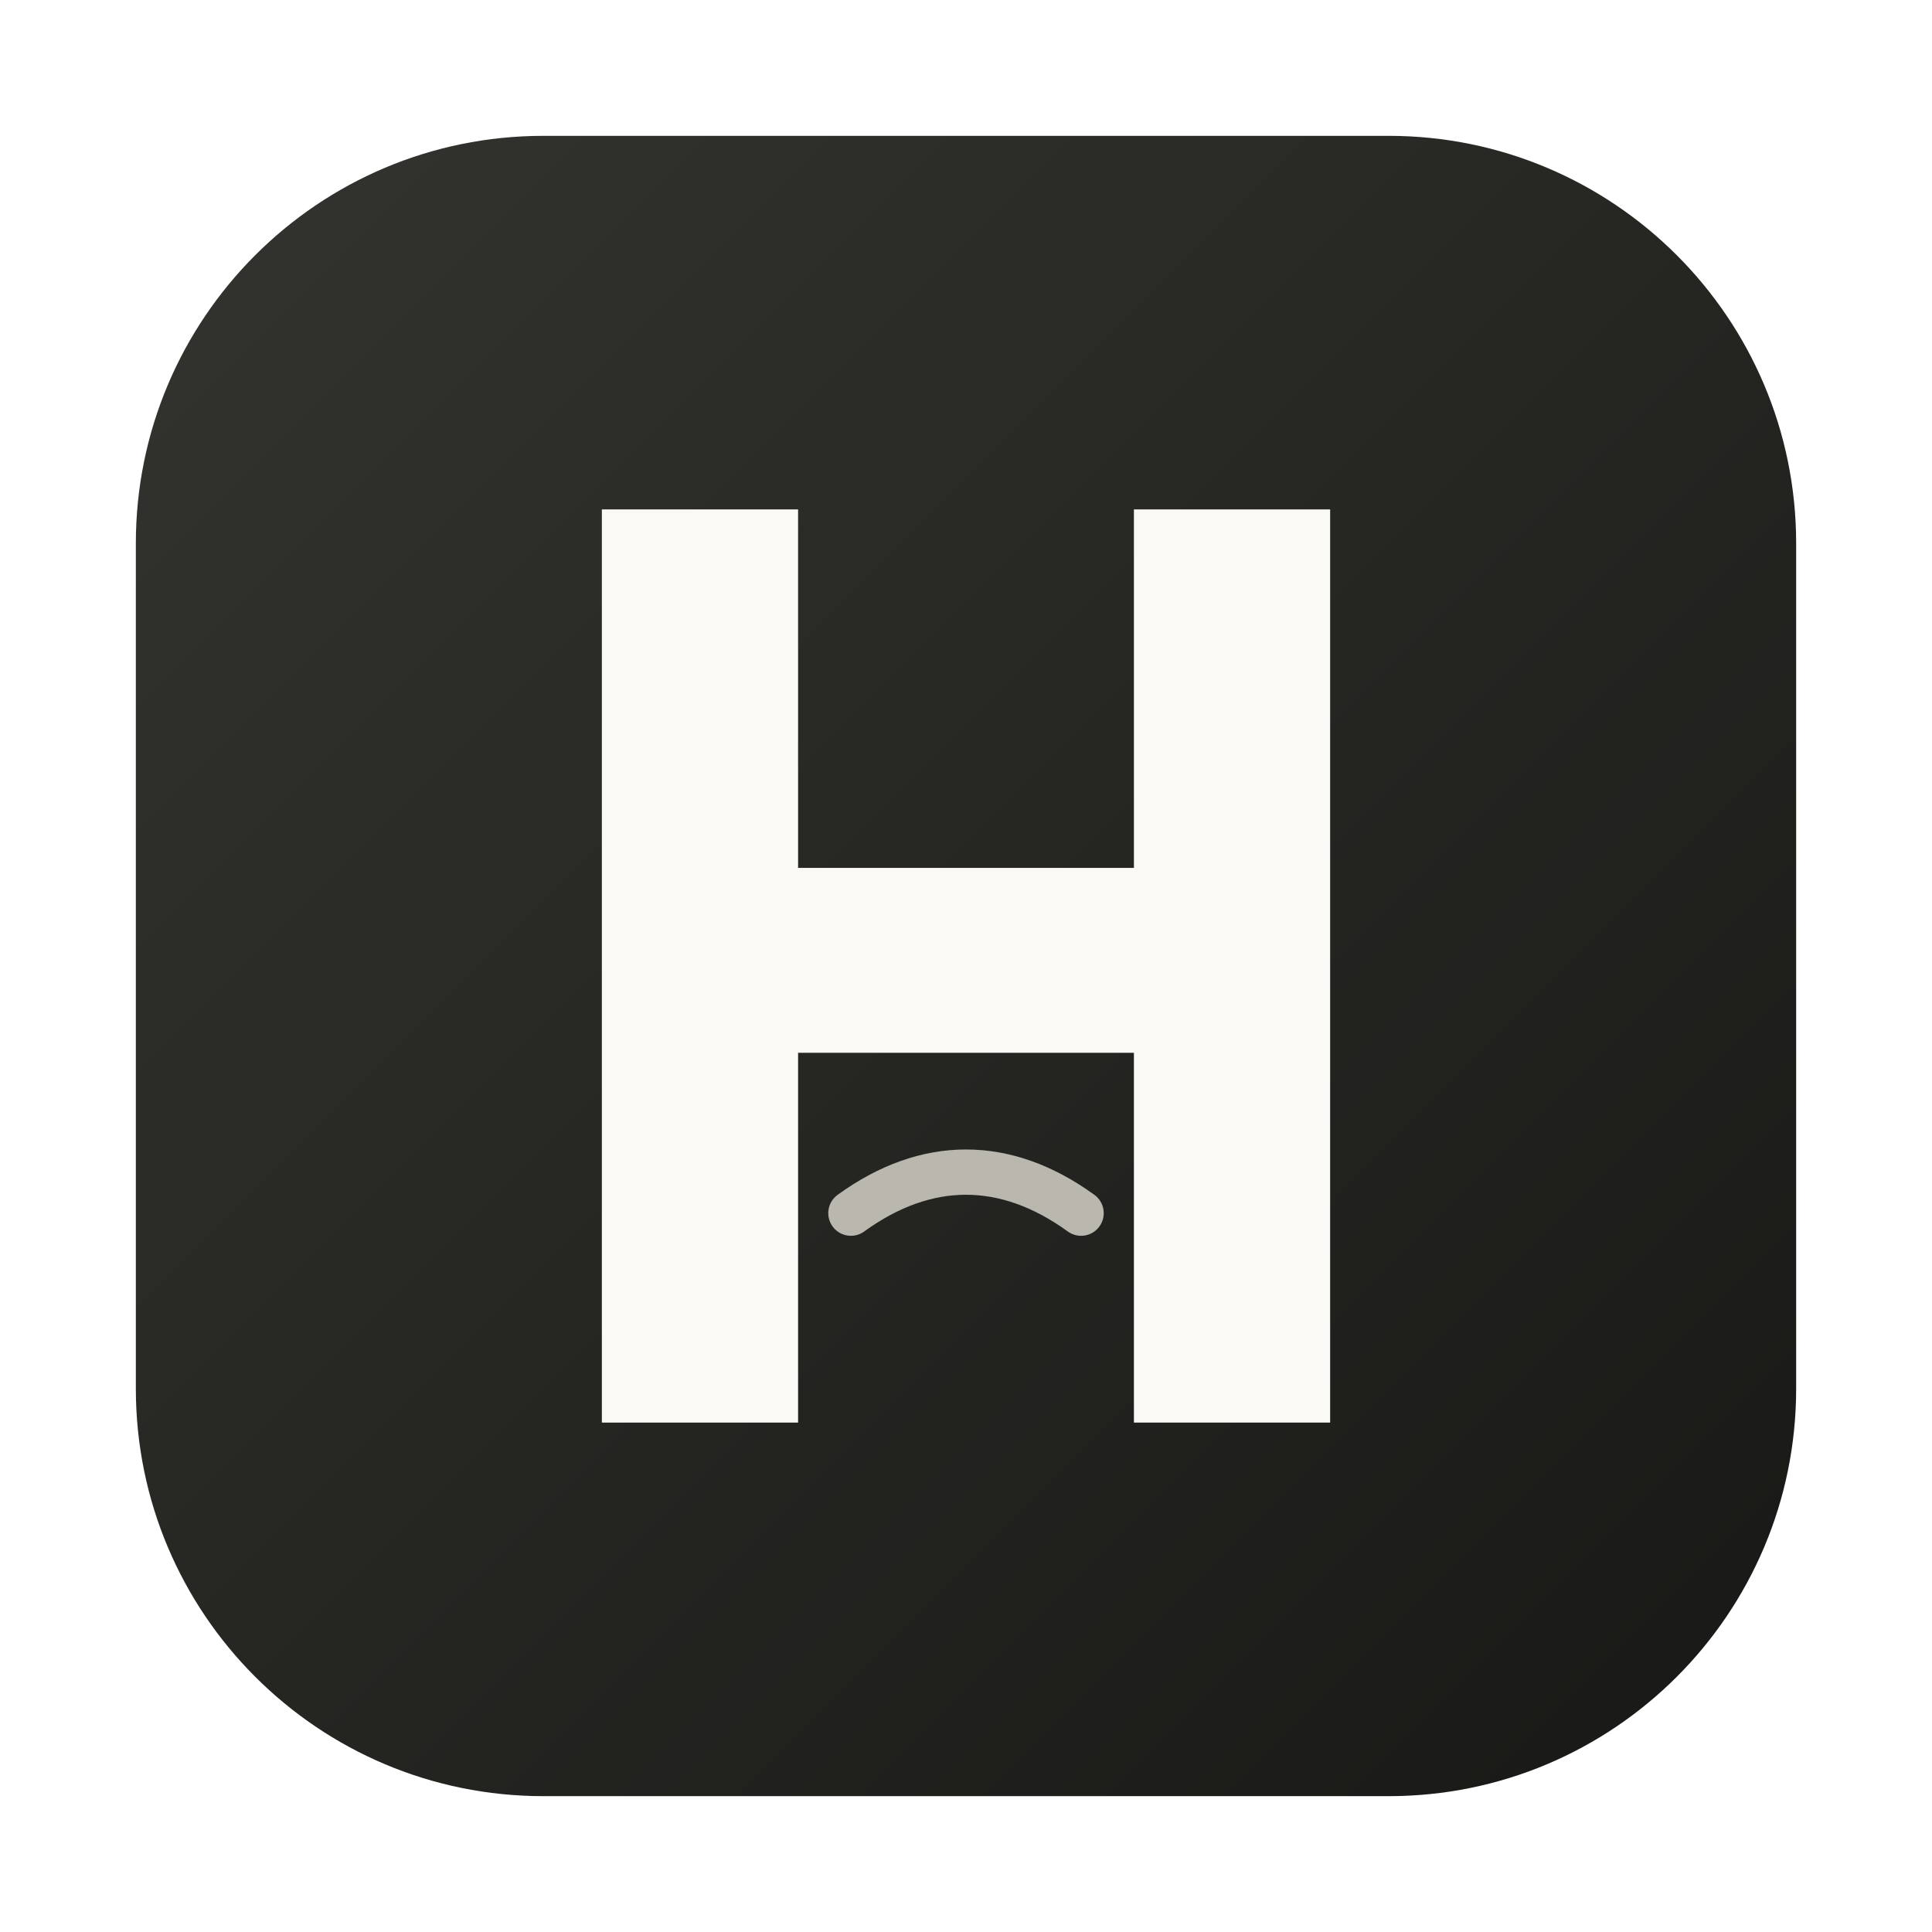
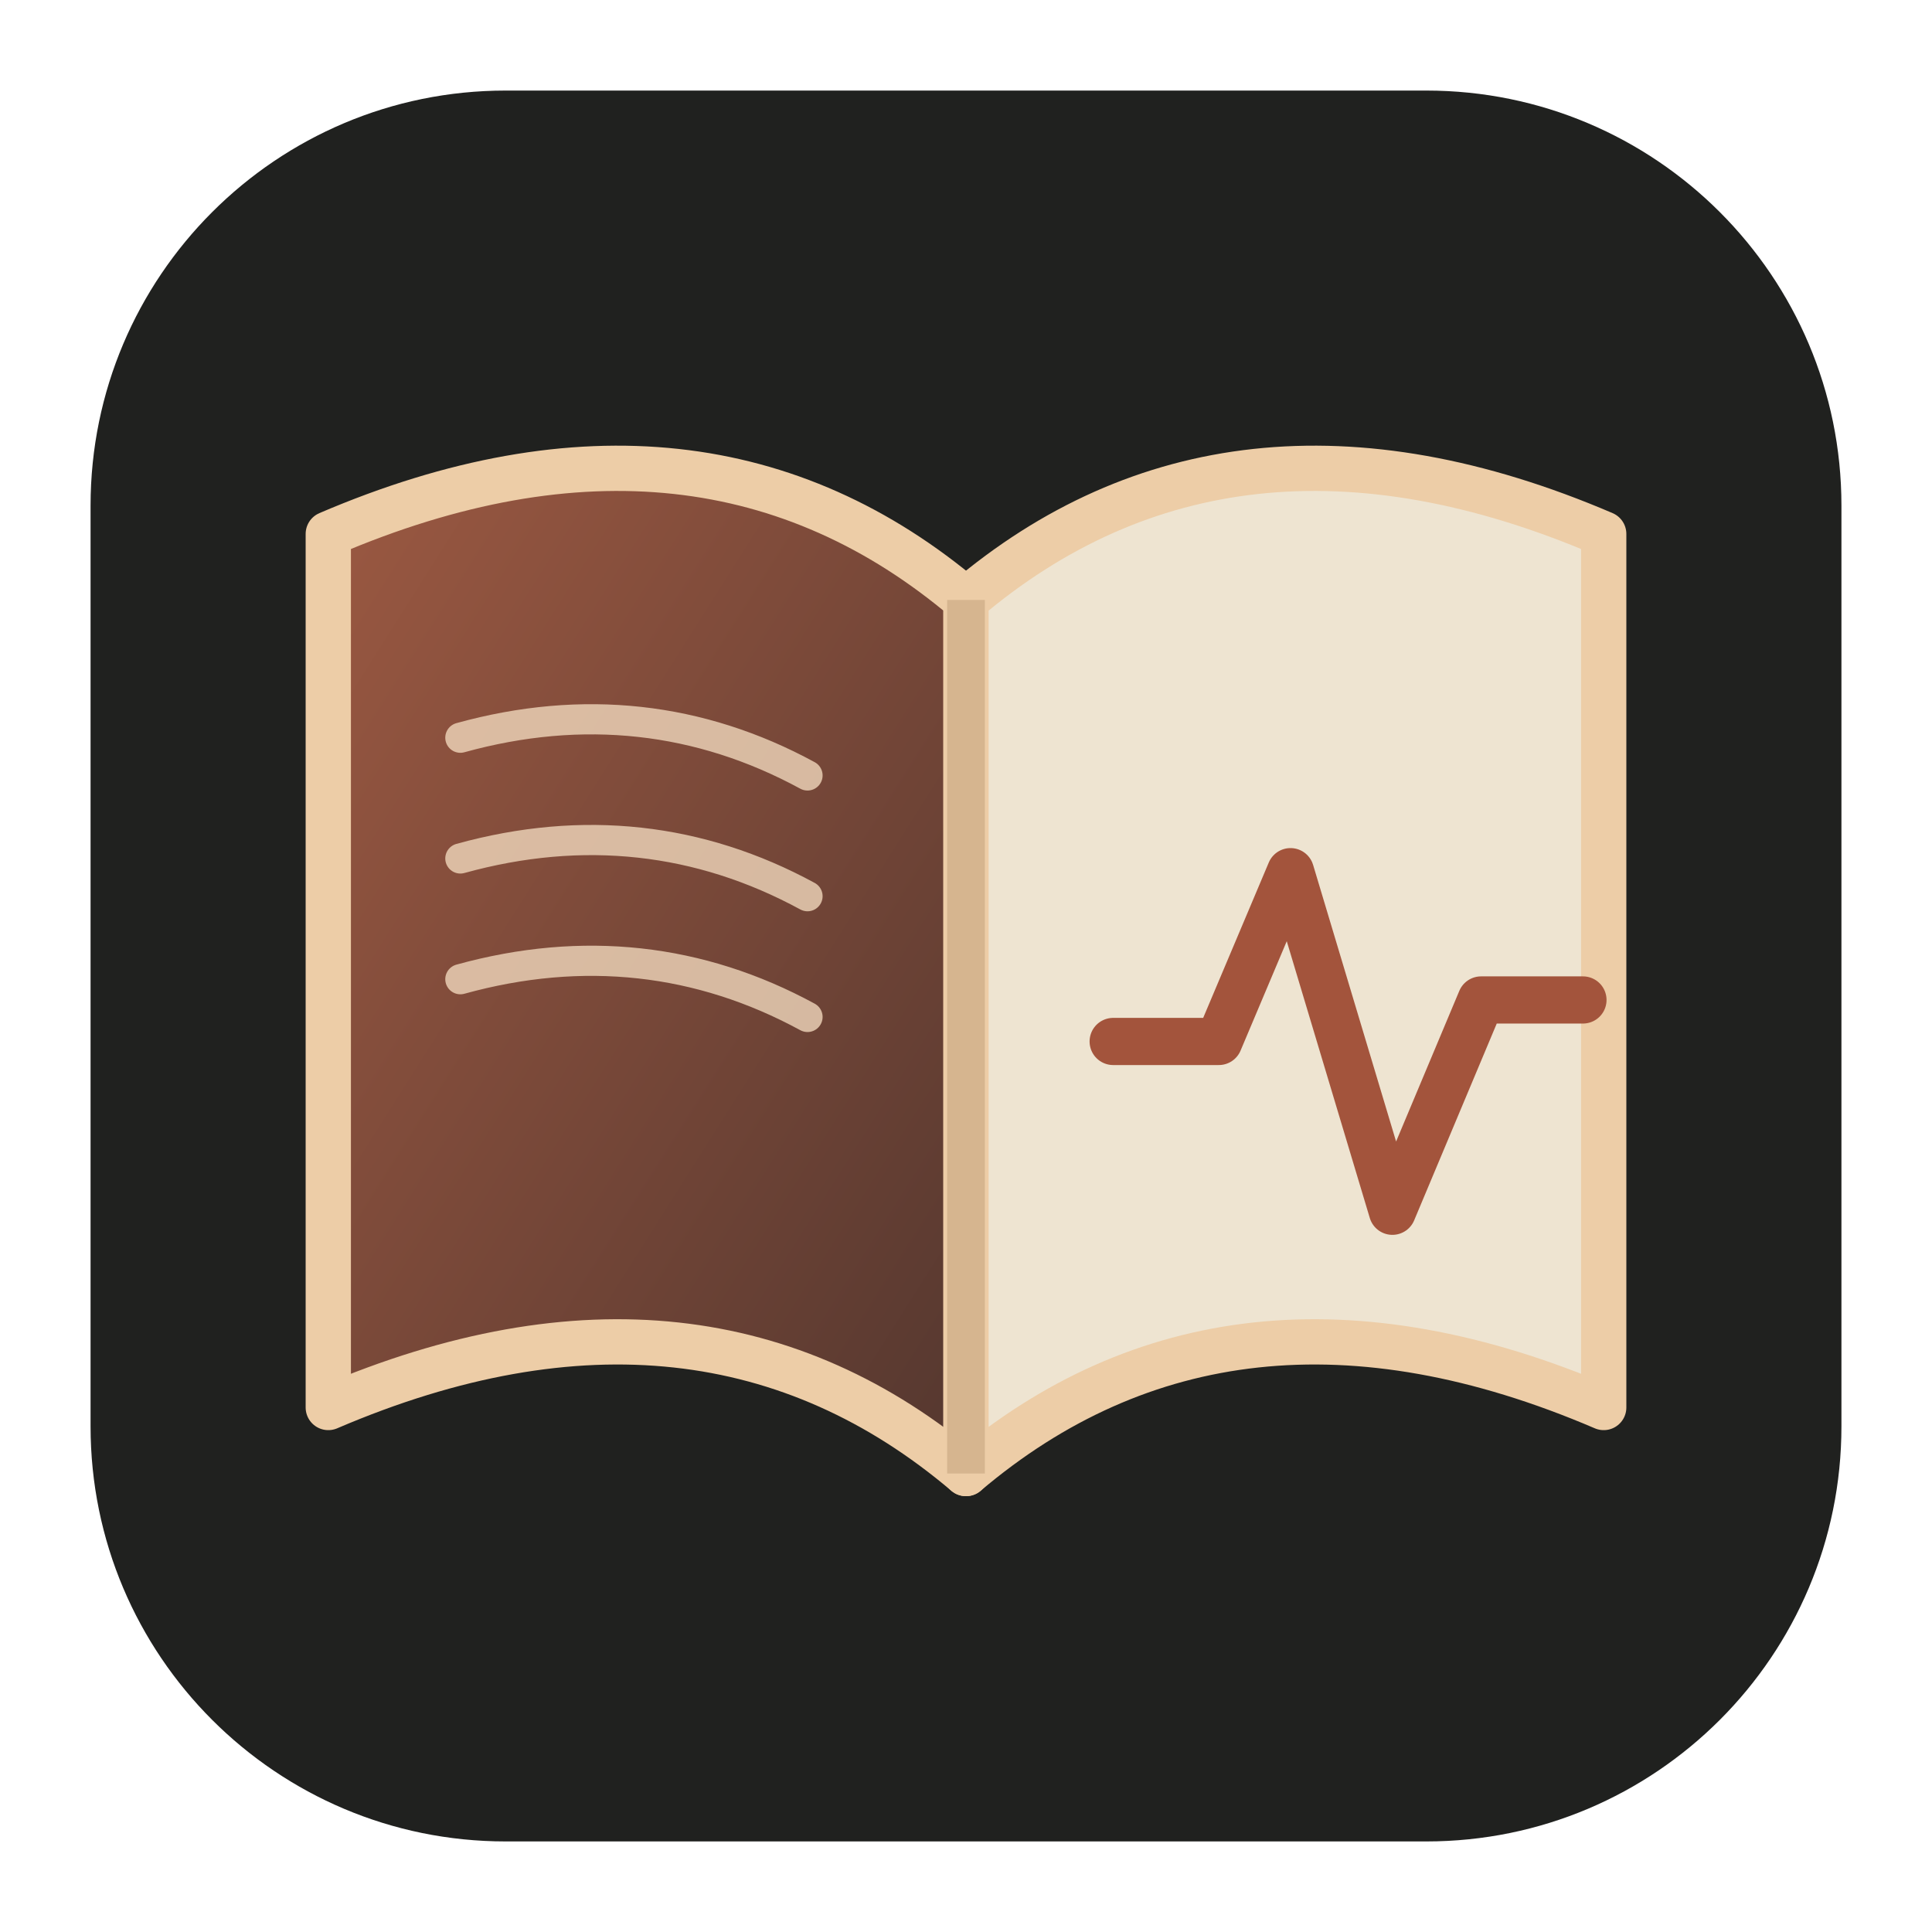
<svg xmlns="http://www.w3.org/2000/svg" viewBox="0 0 1024 1024">
  <defs>
-     <linearGradient id="paper" x1="0" y1="0" x2="1" y2="1">
-       <stop offset="0" stop-color="#33332f" />
-       <stop offset="1" stop-color="#181816" />
+     <linearGradient id="cover" x1="0" y1="0" x2="1" y2="1">
+       <stop stop-color="#9c5942" />
+       <stop offset="1" stop-color="#54372f" />
    </linearGradient>
  </defs>
-   <rect x="72" y="72" width="880" height="880" rx="216" fill="url(#paper)" />
-   <path d="M319 270v484h104V558h178v196h104V270H601v190H423V270H319Z" fill="#faf9f5" />
-   <path d="M451 643c40-29 82-29 122 0" fill="none" stroke="#b9b7ae" stroke-width="24" stroke-linecap="round" />
+   <rect x="48" y="48" width="928" height="928" rx="220" fill="#20211f" />
+   <path d="M174 283c133-57 246-43 338 35v463c-92-78-205-92-338-35V283Z" fill="url(#cover)" stroke="#edcda7" stroke-width="24" stroke-linejoin="round" />
+   <path d="M850 283c-133-57-246-43-338 35v463c92-78 205-92 338-35V283Z" fill="#eee4d1" stroke="#edcda7" stroke-width="24" stroke-linejoin="round" />
+   <path d="M512 318v463" stroke="#d6b58f" stroke-width="20" />
+   <path d="M590 552h56l38-90 54 180 47-112h54" fill="none" stroke="#a3543c" stroke-width="25" stroke-linecap="round" stroke-linejoin="round" />
+   <path d="M244 391c65-18 127-11 184 20M244 455c65-18 127-11 184 20M244 519c65-18 127-11 184 20" fill="none" stroke="#f0d7bb" stroke-width="16" stroke-linecap="round" opacity=".8" />
</svg>
